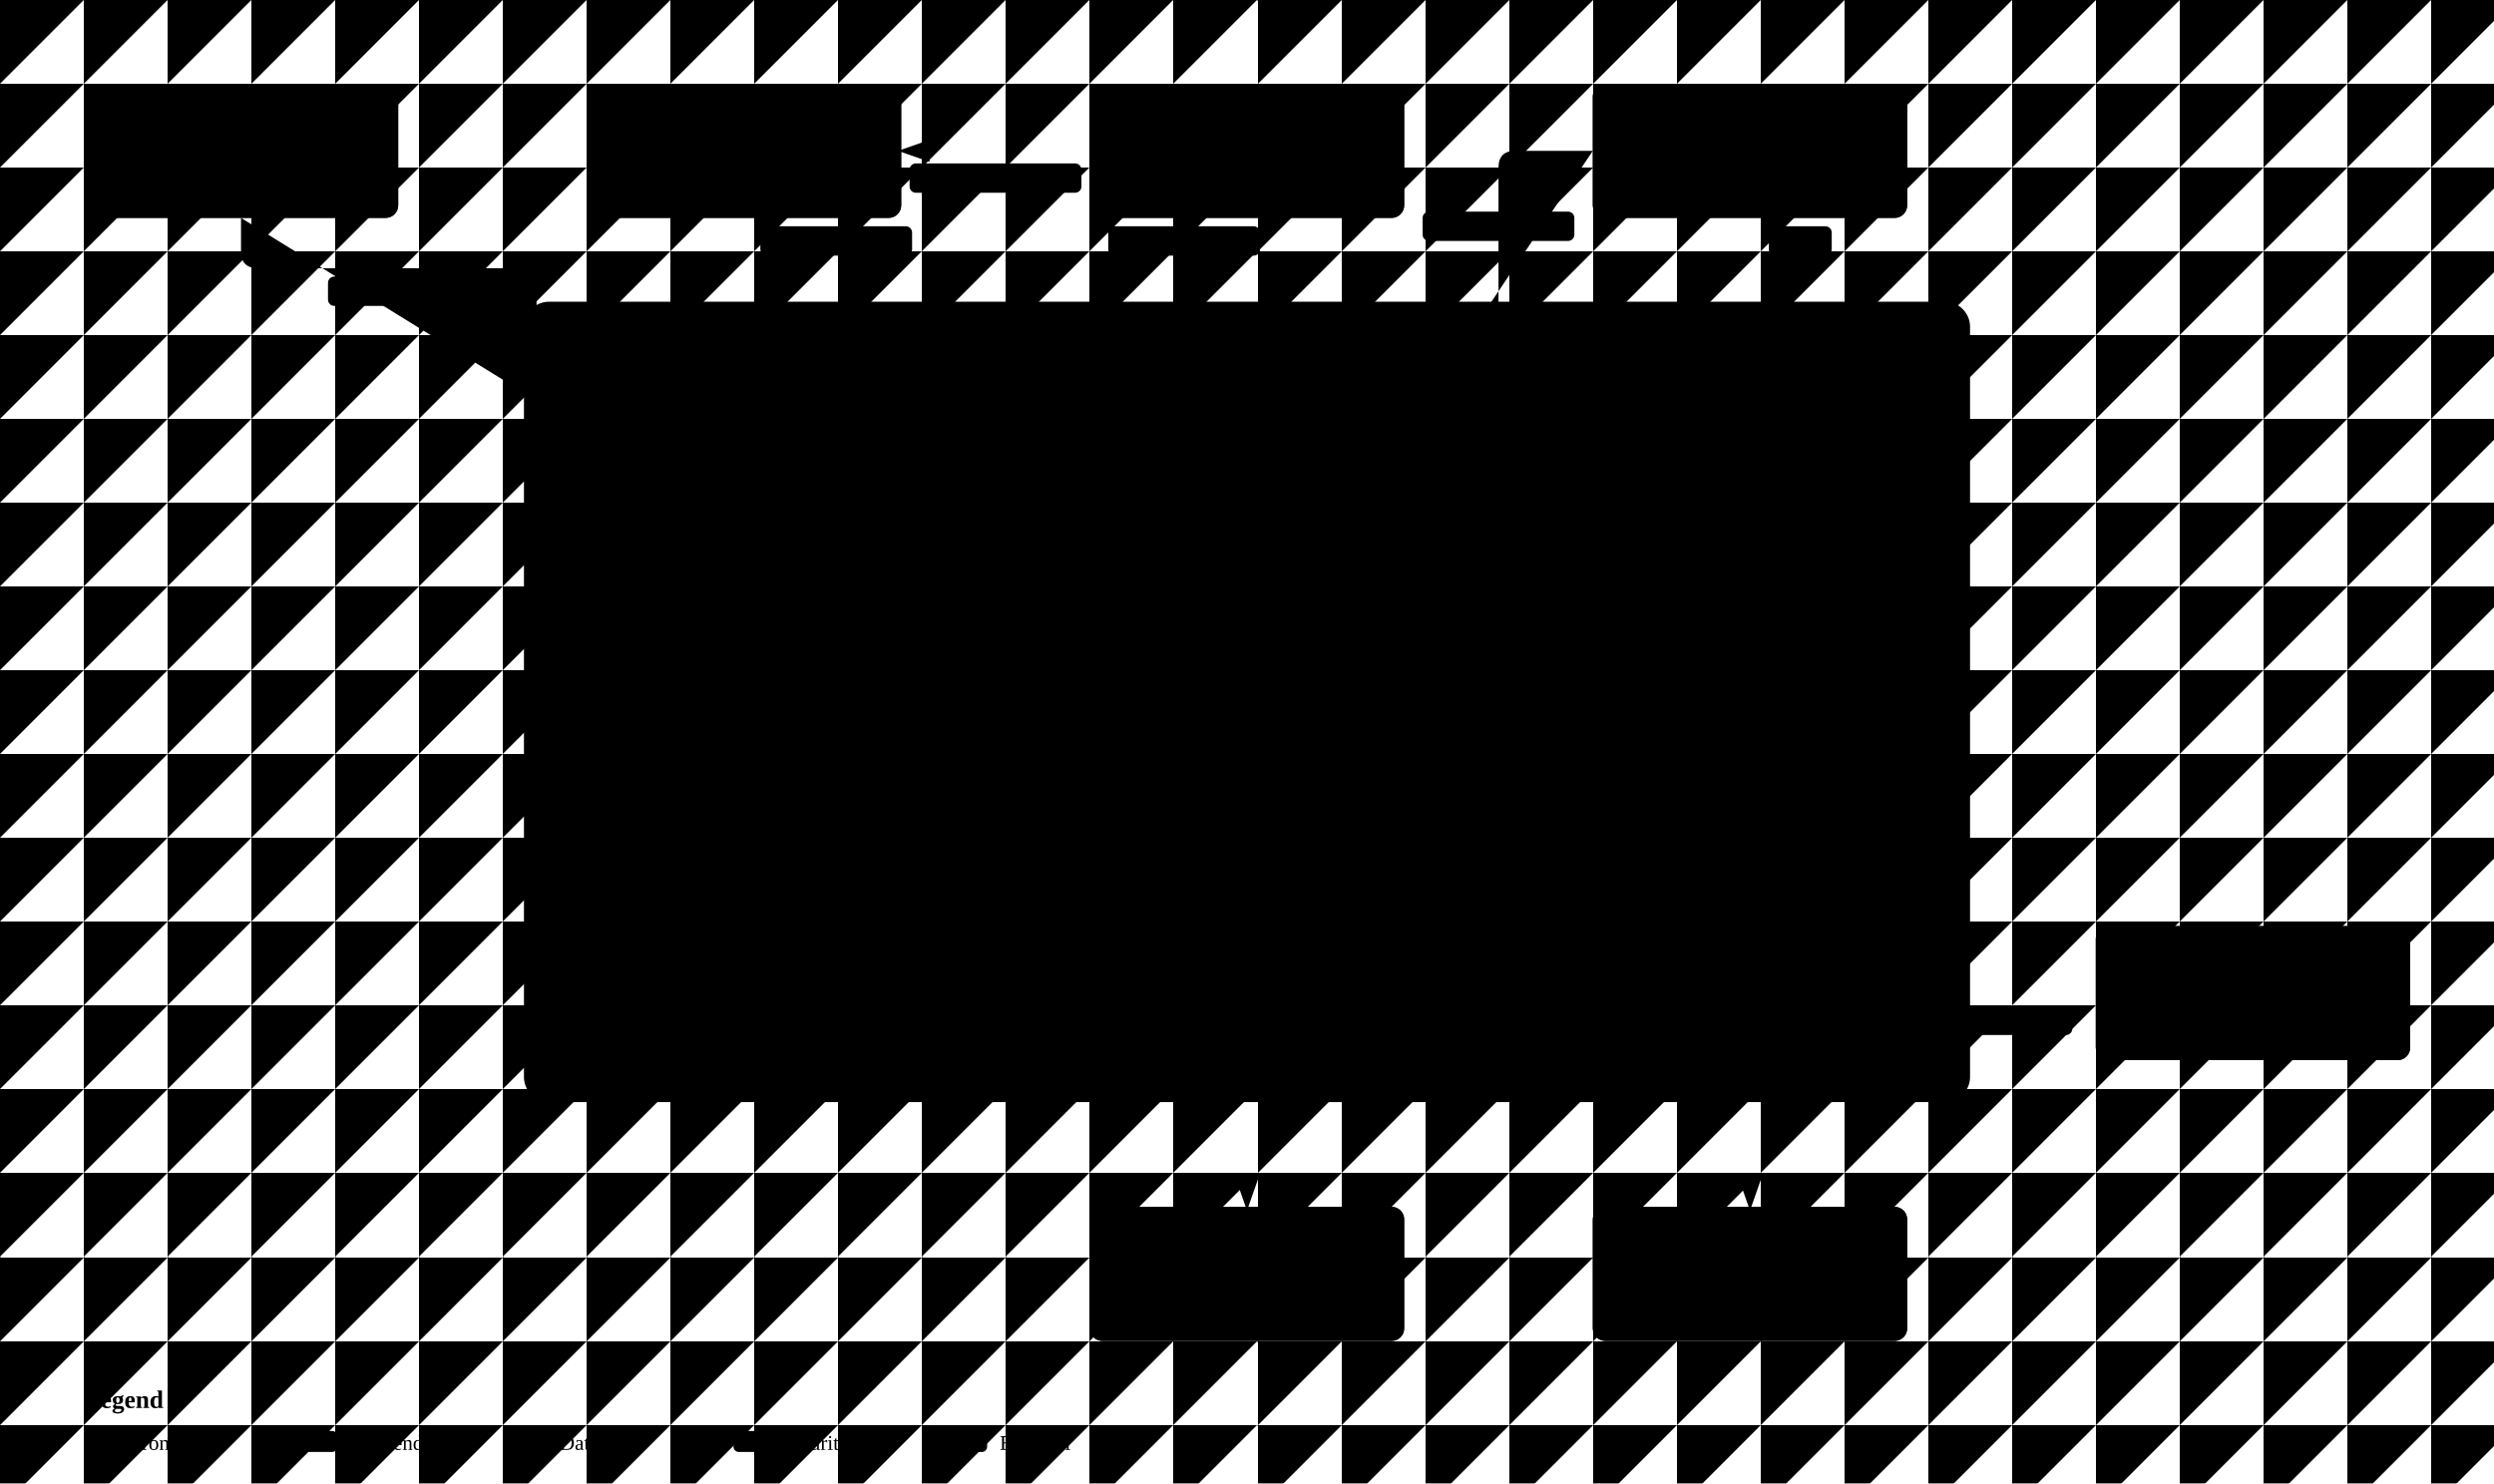
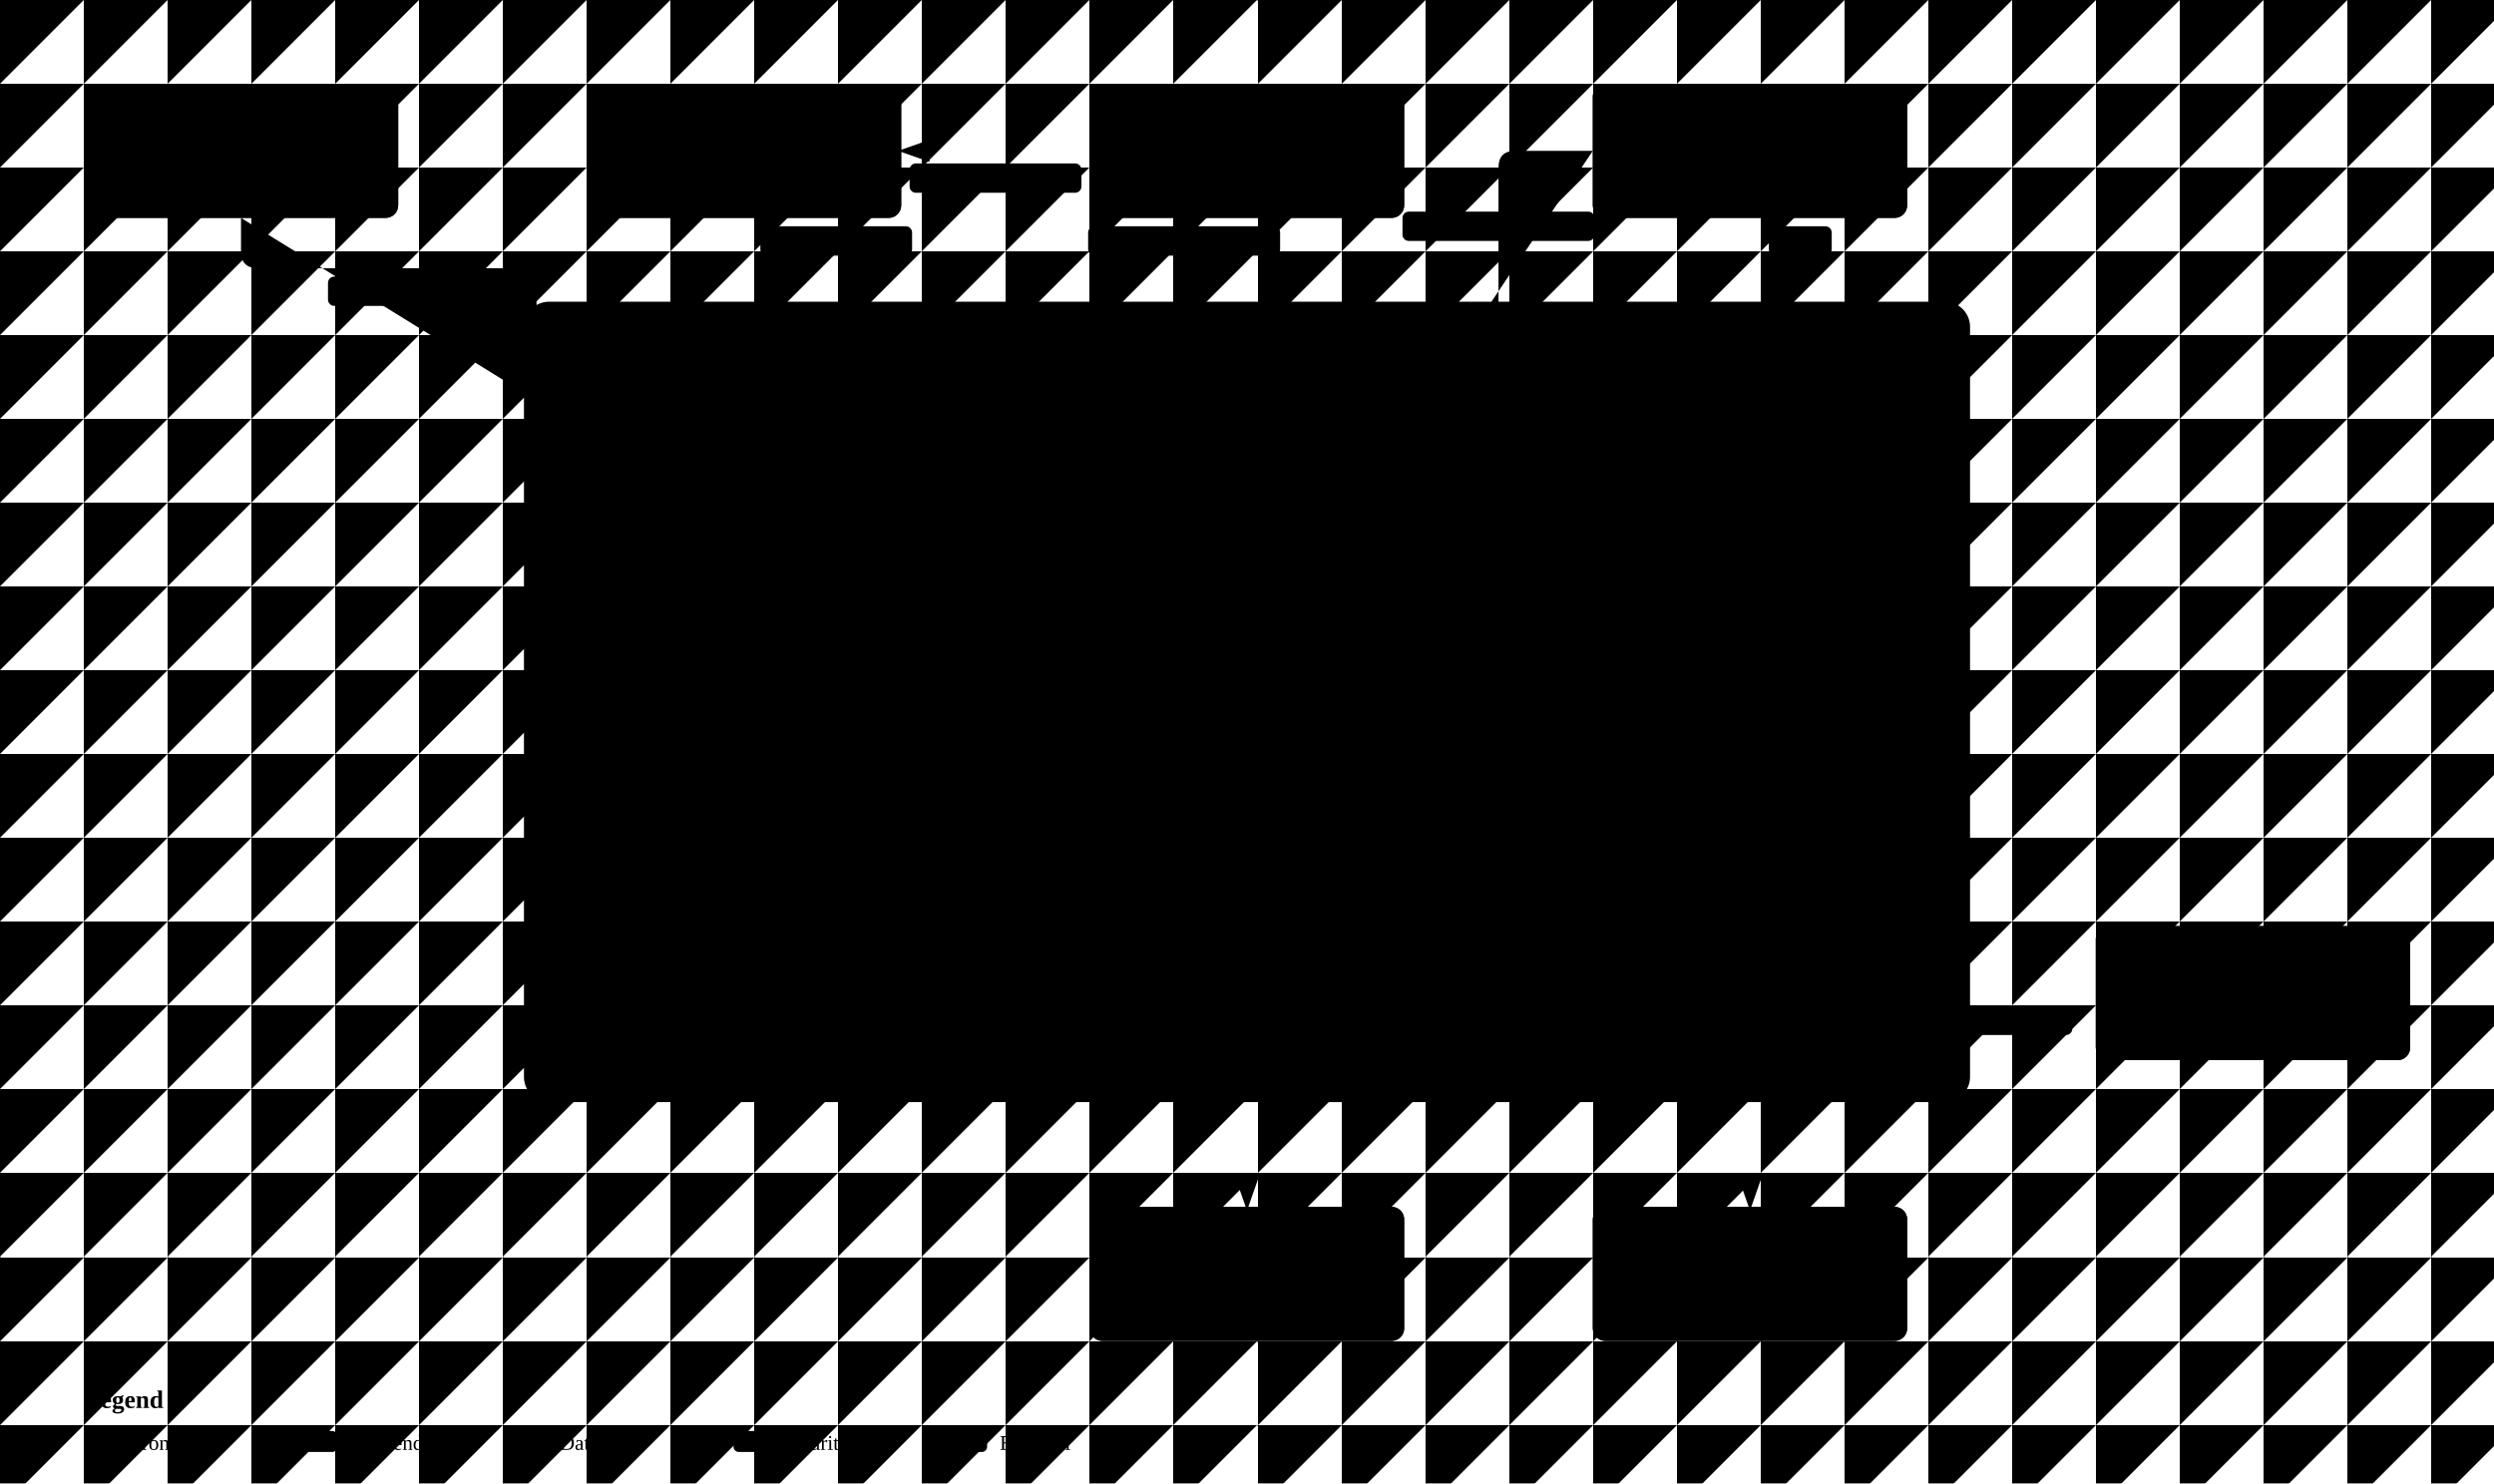
<svg class="archify" preserveAspectRatio="xMidYMid meet" viewBox="0 0 1190 708" role="img" lang="en" aria-labelledby="arch-nanoleaf-linux-archify-diagram-title arch-nanoleaf-linux-archify-diagram-description">
  <defs>
    <marker id="arch-nanoleaf-linux-arrowhead" markerWidth="10" markerHeight="7" refX="9" refY="3.5" orient="auto">
      <polygon points="0 0, 10 3.5, 0 7" class="m-default" />
    </marker>
    <marker id="arch-nanoleaf-linux-arrowhead-emphasis" markerWidth="10" markerHeight="7" refX="9" refY="3.5" orient="auto">
      <polygon points="0 0, 10 3.5, 0 7" class="m-emphasis" />
    </marker>
    <marker id="arch-nanoleaf-linux-arrowhead-security" markerWidth="10" markerHeight="7" refX="9" refY="3.5" orient="auto">
      <polygon points="0 0, 10 3.5, 0 7" class="m-security" />
    </marker>
    <marker id="arch-nanoleaf-linux-arrowhead-dashed" markerWidth="10" markerHeight="7" refX="9" refY="3.5" orient="auto">
      <polygon points="0 0, 10 3.5, 0 7" class="m-dashed" />
    </marker>
    <pattern id="arch-nanoleaf-linux-grid" width="40" height="40" patternUnits="userSpaceOnUse">
      <path d="M 40 0 L 0 0 0 40" class="c-grid" stroke-width="0.5" />
    </pattern>
  </defs>
  <rect width="100%" height="100%" fill="url(#arch-nanoleaf-linux-grid)" />
  <rect data-graph-role="structural-frame" data-composition-frame-kind="region" data-composition-frame-id="arch-nanoleaf-linux-0" data-composition-frame-label="Nanoleaf runtime in Ubuntu WSL (codex-nanoleaf)" x="250" y="144" width="690" height="382" rx="12" class="c-region" stroke-width="1" />
  <path data-edge-from="browser" data-edge-to="wallMap" data-edge-label="HTTP :8765" data-edge-key="0" data-edge-id="arch-nanoleaf-linux-browser-map" data-composition-points="115,104;115,128;256,128;256,206;280,206" d="M 115 104 L 115 120 Q 115 128 123 128 L 248 128 Q 256 128 256 136 L 256 198 Q 256 206 264 206 L 280 206" class="a-emphasis" stroke-width="1.8" marker-end="url(#arch-nanoleaf-linux-arrowhead-emphasis)" />
  <path data-edge-from="desktop" data-edge-to="desktopJson" data-edge-label="own state files" data-edge-key="1" data-edge-id="arch-nanoleaf-linux-desktop-json" data-composition-points="520,72;430,72" d="M 520 72 L 430 72" class="a-default" stroke-width="1.5" marker-end="url(#arch-nanoleaf-linux-arrowhead)" />
  <path data-edge-from="desktopJson" data-edge-to="wallMap" data-edge-label="metadata read" data-edge-key="2" data-edge-id="arch-nanoleaf-linux-json-map" data-composition-points="355,104;355,174" d="M 355 104 L 355 174" class="a-dashed" stroke-width="1.5" marker-end="url(#arch-nanoleaf-linux-arrowhead-dashed)" />
-   <path data-edge-from="desktop" data-edge-to="hooksCli" data-edge-label="rollback only" data-edge-key="3" data-edge-id="arch-nanoleaf-linux-desktop-hooks" data-composition-points="595,104;595,174" d="M 595 104 L 595 174" class="a-dashed" stroke-width="1.5" marker-end="url(#arch-nanoleaf-linux-arrowhead-dashed)" />
-   <path data-edge-from="cliClient" data-edge-to="hooksCli" data-edge-label="rollback only" data-edge-key="4" data-edge-id="arch-nanoleaf-linux-cli-hooks" data-composition-points="760,72;715,72;715,206;670,206" d="M 760 72 L 723 72 Q 715 72 715 80 L 715 198 Q 715 206 707 206 L 670 206" class="a-dashed" stroke-width="1.5" marker-end="url(#arch-nanoleaf-linux-arrowhead-dashed)" />
+   <path data-edge-from="desktop" data-edge-to="hooksCli" data-edge-label="hooks on rollback" data-edge-key="3" data-edge-id="arch-nanoleaf-linux-desktop-hooks" data-composition-points="595,104;595,174" d="M 595 104 L 595 174" class="a-dashed" stroke-width="1.5" marker-end="url(#arch-nanoleaf-linux-arrowhead-dashed)" />
+   <path data-edge-from="cliClient" data-edge-to="hooksCli" data-edge-label="hooks on rollback" data-edge-key="4" data-edge-id="arch-nanoleaf-linux-cli-hooks" data-composition-points="760,72;715,72;715,206;670,206" d="M 760 72 L 723 72 Q 715 72 715 80 L 715 198 Q 715 206 707 206 L 670 206" class="a-dashed" stroke-width="1.5" marker-end="url(#arch-nanoleaf-linux-arrowhead-dashed)" />
  <path data-edge-from="cliClient" data-edge-to="mcpHost" data-edge-label="MCP" data-edge-key="5" data-edge-id="arch-nanoleaf-linux-cli-mcp" data-composition-points="835,104;835,174" d="M 835 104 L 835 174" class="a-emphasis" stroke-width="1.8" marker-end="url(#arch-nanoleaf-linux-arrowhead-emphasis)" />
-   <path data-edge-from="hooksCli" data-edge-to="linuxState" data-edge-label="task events" data-edge-key="6" data-edge-id="arch-nanoleaf-linux-hooks-state" data-composition-points="595,238;595,308" d="M 595 238 L 595 308" class="a-default" stroke-width="1.5" marker-end="url(#arch-nanoleaf-linux-arrowhead)" />
+   <path data-edge-from="hooksCli" data-edge-to="linuxState" data-edge-label="CLI · rollback events" data-edge-key="6" data-edge-id="arch-nanoleaf-linux-hooks-state" data-composition-points="595,238;595,308" d="M 595 238 L 595 308" class="a-dashed" stroke-width="1.5" marker-end="url(#arch-nanoleaf-linux-arrowhead-dashed)" />
  <path data-edge-from="wallMap" data-edge-to="linuxState" data-edge-label="preferences" data-edge-key="7" data-edge-id="arch-nanoleaf-linux-map-state" data-composition-points="355,238;355,262;496,262;496,340;520,340" d="M 355 238 L 355 254 Q 355 262 363 262 L 488 262 Q 496 262 496 270 L 496 332 Q 496 340 504 340 L 520 340" class="a-default" stroke-width="1.5" marker-end="url(#arch-nanoleaf-linux-arrowhead)" />
  <path data-edge-from="mcpHost" data-edge-to="controller" data-edge-label="loopback HTTP" data-edge-key="8" data-edge-id="arch-nanoleaf-linux-mcp-controller" data-composition-points="835,238;835,308" d="M 835 238 L 835 308" class="a-security" stroke-width="1.5" marker-end="url(#arch-nanoleaf-linux-arrowhead-security)" />
  <path data-edge-from="controller" data-edge-to="linuxState" data-edge-label="journal" data-edge-key="9" data-edge-id="arch-nanoleaf-linux-controller-state" data-composition-points="760,340;670,340" d="M 760 340 L 670 340" class="a-default" stroke-width="1.5" marker-end="url(#arch-nanoleaf-linux-arrowhead)" />
  <path data-edge-from="controller" data-edge-to="linesWorker" data-edge-label="start on demand" data-edge-key="10" data-edge-id="arch-nanoleaf-linux-controller-worker" data-composition-points="835,372;835,442" d="M 835 372 L 835 442" class="a-emphasis" stroke-width="1.8" marker-end="url(#arch-nanoleaf-linux-arrowhead-emphasis)" />
  <path data-edge-from="linuxState" data-edge-to="panelsWorker" data-edge-label="state · per-device lock" data-edge-key="11" data-edge-id="arch-nanoleaf-linux-state-panels" data-composition-points="595,372;595,442" d="M 595 372 L 595 442" class="a-default" stroke-width="1.5" marker-end="url(#arch-nanoleaf-linux-arrowhead)" />
  <path data-edge-from="hub" data-edge-to="linesWorker" data-edge-label="shared input" data-edge-key="12" data-edge-id="arch-nanoleaf-linux-hub-feed" data-composition-points="1000,474;910,474" d="M 1000 474 L 910 474" class="a-dashed" stroke-width="1.5" marker-end="url(#arch-nanoleaf-linux-arrowhead-dashed)" />
  <path data-edge-from="panelsWorker" data-edge-to="panels" data-edge-label="sole writer" data-edge-key="13" data-edge-id="arch-nanoleaf-linux-panels-write" data-composition-points="595,506;595,576" d="M 595 506 L 595 576" class="a-emphasis" stroke-width="1.8" marker-end="url(#arch-nanoleaf-linux-arrowhead-emphasis)" />
  <path data-edge-from="linesWorker" data-edge-to="lines" data-edge-label="sole writer" data-edge-key="14" data-edge-id="arch-nanoleaf-linux-lines-write" data-composition-points="835,506;835,576" d="M 835 506 L 835 576" class="a-emphasis" stroke-width="1.8" marker-end="url(#arch-nanoleaf-linux-arrowhead-emphasis)" />
  <g id="arch-nanoleaf-linux-node-browser" data-node-id="arch-nanoleaf-linux-browser" data-node-label="Windows browser" tabindex="0" role="button" aria-label="Focus Windows browser, wall map client, Architecture component" aria-pressed="false" data-node-kind="frontend" data-node-sublabel="wall map client" data-node-context="Architecture component">
    <rect x="40" y="40" width="150" height="64" rx="6" class="c-mask" />
    <rect x="40" y="40" width="150" height="64" rx="6" class="c-frontend" stroke-width="1.5" />
    <g aria-hidden="true" data-semantic-sigil="frontend" class="semantic-sigil s-frontend" transform="translate(46 46) scale(0.6875)">
      <rect x="2" y="3" width="12" height="10" rx="2" />
      <path d="M2 6.5h12" />
      <circle cx="4.1" cy="4.8" r=".7" class="sigil-fill" />
      <circle cx="6.3" cy="4.8" r=".7" class="sigil-fill" />
    </g>
    <text data-node-label="" data-detail-anchor="" x="115" y="70" class="t-primary" font-size="11" font-weight="600" text-anchor="middle">Windows browser</text>
    <text data-detail="context" x="115" y="86" class="t-muted" font-size="9" text-anchor="middle">wall map client</text>
  </g>
  <g id="arch-nanoleaf-linux-node-desktop" data-node-id="arch-nanoleaf-linux-desktop" data-node-label="Codex Desktop" tabindex="0" role="button" aria-label="Focus Codex Desktop, Windows app · tasks in WSL, Architecture component" aria-pressed="false" data-node-kind="external" data-node-sublabel="Windows app · tasks in WSL" data-node-context="Architecture component">
    <rect x="520" y="40" width="150" height="64" rx="6" class="c-mask" />
    <rect x="520" y="40" width="150" height="64" rx="6" class="c-external" stroke-width="1.5" />
    <g aria-hidden="true" data-semantic-sigil="external" class="semantic-sigil s-external" transform="translate(526 46) scale(0.6875)">
      <rect x="2.5" y="5" width="8.5" height="8" rx="1.5" />
      <path d="M8 2.5h5.5V8M13.5 2.5 7.5 8.5" />
    </g>
    <text data-node-label="" data-detail-anchor="" x="595" y="70" class="t-primary" font-size="11" font-weight="600" text-anchor="middle">Codex Desktop</text>
    <text data-detail="context" x="595" y="86" class="t-muted" font-size="9" text-anchor="middle">Windows app · tasks in WSL</text>
  </g>
  <g id="arch-nanoleaf-linux-node-cliClient" data-node-id="arch-nanoleaf-linux-cliClient" data-node-label="Codex CLI" tabindex="0" role="button" aria-label="Focus Codex CLI, Ubuntu WSL, Architecture component" aria-pressed="false" data-node-kind="external" data-node-sublabel="Ubuntu WSL" data-node-context="Architecture component">
    <rect x="760" y="40" width="150" height="64" rx="6" class="c-mask" />
    <rect x="760" y="40" width="150" height="64" rx="6" class="c-external" stroke-width="1.5" />
    <g aria-hidden="true" data-semantic-sigil="external" class="semantic-sigil s-external" transform="translate(766 46) scale(0.6875)">
      <rect x="2.5" y="5" width="8.5" height="8" rx="1.5" />
      <path d="M8 2.5h5.5V8M13.5 2.5 7.5 8.5" />
    </g>
    <text data-node-label="" data-detail-anchor="" x="835" y="70" class="t-primary" font-size="11" font-weight="600" text-anchor="middle">Codex CLI</text>
    <text data-detail="context" x="835" y="86" class="t-muted" font-size="9" text-anchor="middle">Ubuntu WSL</text>
  </g>
  <g id="arch-nanoleaf-linux-node-wallMap" data-node-id="arch-nanoleaf-linux-wallMap" data-node-label="Wall map service" tabindex="0" role="button" aria-label="Focus Wall map service, user service · :8765, Nanoleaf runtime in Ubuntu WSL (codex-nanoleaf)" aria-pressed="false" data-node-kind="frontend" data-node-sublabel="user service · :8765" data-node-context="Nanoleaf runtime in Ubuntu WSL (codex-nanoleaf)">
    <rect x="280" y="174" width="150" height="64" rx="6" class="c-mask" />
    <rect x="280" y="174" width="150" height="64" rx="6" class="c-frontend" stroke-width="1.5" />
    <g aria-hidden="true" data-semantic-sigil="frontend" class="semantic-sigil s-frontend" transform="translate(286 180) scale(0.6875)">
      <rect x="2" y="3" width="12" height="10" rx="2" />
      <path d="M2 6.5h12" />
      <circle cx="4.1" cy="4.8" r=".7" class="sigil-fill" />
      <circle cx="6.3" cy="4.8" r=".7" class="sigil-fill" />
    </g>
    <text data-node-label="" data-detail-anchor="" x="355" y="204" class="t-primary" font-size="11" font-weight="600" text-anchor="middle">Wall map service</text>
    <text data-detail="context" x="355" y="220" class="t-muted" font-size="9" text-anchor="middle">user service · :8765</text>
  </g>
  <g id="arch-nanoleaf-linux-node-desktopJson" data-node-id="arch-nanoleaf-linux-desktopJson" data-node-label="Desktop metadata" tabindex="0" role="button" aria-label="Focus Desktop metadata, Windows JSON · mounted, Architecture component" aria-pressed="false" data-node-kind="database" data-node-sublabel="Windows JSON · mounted" data-node-tag="read-only" data-node-context="Architecture component">
    <rect x="280" y="40" width="150" height="64" rx="6" class="c-mask" />
    <rect x="280" y="40" width="150" height="64" rx="6" class="c-database" stroke-width="1.5" />
    <g aria-hidden="true" data-semantic-sigil="database" class="semantic-sigil s-database" transform="translate(286 46) scale(0.6875)">
      <ellipse cx="8" cy="4" rx="5" ry="2" />
      <path d="M3 4v8c0 1.1 2.2 2 5 2s5-.9 5-2V4M3 8c0 1.1 2.2 2 5 2s5-.9 5-2" />
    </g>
    <text data-node-label="" data-detail-anchor="" x="355" y="70" class="t-primary" font-size="11" font-weight="600" text-anchor="middle">Desktop metadata</text>
    <text data-detail="context" x="355" y="86" class="t-muted" font-size="9" text-anchor="middle">Windows JSON · mounted</text>
    <text data-detail="fine" x="355" y="96" class="t-database" font-size="7" text-anchor="middle">read-only</text>
  </g>
  <g id="arch-nanoleaf-linux-node-hooksCli" data-node-id="arch-nanoleaf-linux-hooksCli" data-node-label="Hooks and CLI" tabindex="0" role="button" aria-label="Focus Hooks and CLI, short-lived · rollback input, Nanoleaf runtime in Ubuntu WSL (codex-nanoleaf)" aria-pressed="false" data-node-kind="backend" data-node-sublabel="short-lived · rollback input" data-node-tag="legacy hooks removed" data-node-context="Nanoleaf runtime in Ubuntu WSL (codex-nanoleaf)">
    <rect x="520" y="174" width="150" height="64" rx="6" class="c-mask" />
    <rect x="520" y="174" width="150" height="64" rx="6" class="c-backend" stroke-width="1.5" />
    <g aria-hidden="true" data-semantic-sigil="backend" class="semantic-sigil s-backend" transform="translate(526 180) scale(0.6875)">
      <path d="M6 3 3 8l3 5M10 3l3 5-3 5" />
    </g>
    <text data-node-label="" data-detail-anchor="" x="595" y="204" class="t-primary" font-size="11" font-weight="600" text-anchor="middle">Hooks and CLI</text>
    <text data-detail="context" x="595" y="220" class="t-muted" font-size="8.4" text-anchor="middle">short-lived · rollback input</text>
    <text data-detail="fine" x="595" y="230" class="t-backend" font-size="7" text-anchor="middle">legacy hooks removed</text>
  </g>
  <g id="arch-nanoleaf-linux-node-mcpHost" data-node-id="arch-nanoleaf-linux-mcpHost" data-node-label="MCP host" tabindex="0" role="button" aria-label="Focus MCP host, user service · :41230, Nanoleaf runtime in Ubuntu WSL (codex-nanoleaf)" aria-pressed="false" data-node-kind="security" data-node-sublabel="user service · :41230" data-node-context="Nanoleaf runtime in Ubuntu WSL (codex-nanoleaf)">
    <rect x="760" y="174" width="150" height="64" rx="6" class="c-mask" />
    <rect x="760" y="174" width="150" height="64" rx="6" class="c-security" stroke-width="1.5" />
    <g aria-hidden="true" data-semantic-sigil="security" class="semantic-sigil s-security" transform="translate(766 180) scale(0.6875)">
      <path d="M8 2.2 13 4v3.5c0 3.1-1.8 5.4-5 6.5-3.2-1.1-5-3.4-5-6.5V4Z" />
      <path d="m5.8 8 1.5 1.5 3-3" />
    </g>
    <text data-node-label="" data-detail-anchor="" x="835" y="204" class="t-primary" font-size="11" font-weight="600" text-anchor="middle">MCP host</text>
    <text data-detail="context" x="835" y="220" class="t-muted" font-size="9" text-anchor="middle">user service · :41230</text>
  </g>
  <g id="arch-nanoleaf-linux-node-linuxState" data-node-id="arch-nanoleaf-linux-linuxState" data-node-label="Nanoleaf SQLite" tabindex="0" role="button" aria-label="Focus Nanoleaf SQLite, Linux data directory, Nanoleaf runtime in Ubuntu WSL (codex-nanoleaf)" aria-pressed="false" data-node-kind="database" data-node-sublabel="Linux data directory" data-node-tag="private · ext4" data-node-context="Nanoleaf runtime in Ubuntu WSL (codex-nanoleaf)">
    <rect x="520" y="308" width="150" height="64" rx="6" class="c-mask" />
    <rect x="520" y="308" width="150" height="64" rx="6" class="c-database" stroke-width="1.5" />
    <g aria-hidden="true" data-semantic-sigil="database" class="semantic-sigil s-database" transform="translate(526 314) scale(0.6875)">
      <ellipse cx="8" cy="4" rx="5" ry="2" />
      <path d="M3 4v8c0 1.1 2.2 2 5 2s5-.9 5-2V4M3 8c0 1.1 2.2 2 5 2s5-.9 5-2" />
    </g>
    <text data-node-label="" data-detail-anchor="" x="595" y="338" class="t-primary" font-size="11" font-weight="600" text-anchor="middle">Nanoleaf SQLite</text>
    <text data-detail="context" x="595" y="354" class="t-muted" font-size="9" text-anchor="middle">Linux data directory</text>
    <text data-detail="fine" x="595" y="364" class="t-database" font-size="7" text-anchor="middle">private · ext4</text>
  </g>
  <g id="arch-nanoleaf-linux-node-controller" data-node-id="arch-nanoleaf-linux-controller" data-node-label="Controller" tabindex="0" role="button" aria-label="Focus Controller, user service · :41231, Nanoleaf runtime in Ubuntu WSL (codex-nanoleaf)" aria-pressed="false" data-node-kind="security" data-node-sublabel="user service · :41231" data-node-tag="bearer" data-node-context="Nanoleaf runtime in Ubuntu WSL (codex-nanoleaf)">
    <rect x="760" y="308" width="150" height="64" rx="6" class="c-mask" />
    <rect x="760" y="308" width="150" height="64" rx="6" class="c-security" stroke-width="1.5" />
    <g aria-hidden="true" data-semantic-sigil="security" class="semantic-sigil s-security" transform="translate(766 314) scale(0.6875)">
      <path d="M8 2.2 13 4v3.5c0 3.1-1.8 5.4-5 6.5-3.2-1.1-5-3.4-5-6.5V4Z" />
      <path d="m5.8 8 1.5 1.5 3-3" />
    </g>
    <text data-node-label="" data-detail-anchor="" x="835" y="338" class="t-primary" font-size="11" font-weight="600" text-anchor="middle">Controller</text>
    <text data-detail="context" x="835" y="354" class="t-muted" font-size="9" text-anchor="middle">user service · :41231</text>
    <text data-detail="fine" x="835" y="364" class="t-security" font-size="7" text-anchor="middle">bearer</text>
  </g>
  <g id="arch-nanoleaf-linux-node-panelsWorker" data-node-id="arch-nanoleaf-linux-panelsWorker" data-node-label="NL22 worker" tabindex="0" role="button" aria-label="Focus NL22 worker, own lock · on demand, Nanoleaf runtime in Ubuntu WSL (codex-nanoleaf)" aria-pressed="false" data-node-kind="backend" data-node-sublabel="own lock · on demand" data-node-tag="installed · verified" data-node-context="Nanoleaf runtime in Ubuntu WSL (codex-nanoleaf)">
    <rect x="520" y="442" width="150" height="64" rx="6" class="c-mask" />
    <rect x="520" y="442" width="150" height="64" rx="6" class="c-backend" stroke-width="1.5" />
    <g aria-hidden="true" data-semantic-sigil="backend" class="semantic-sigil s-backend" transform="translate(526 448) scale(0.6875)">
      <path d="M6 3 3 8l3 5M10 3l3 5-3 5" />
    </g>
    <text data-node-label="" data-detail-anchor="" x="595" y="472" class="t-primary" font-size="11" font-weight="600" text-anchor="middle">NL22 worker</text>
    <text data-detail="context" x="595" y="488" class="t-muted" font-size="9" text-anchor="middle">own lock · on demand</text>
    <text data-detail="fine" x="595" y="498" class="t-backend" font-size="7" text-anchor="middle">installed · verified</text>
  </g>
  <g id="arch-nanoleaf-linux-node-linesWorker" data-node-id="arch-nanoleaf-linux-linesWorker" data-node-label="Lines worker" tabindex="0" role="button" aria-label="Focus Lines worker, instance wall · on demand, Nanoleaf runtime in Ubuntu WSL (codex-nanoleaf)" aria-pressed="false" data-node-kind="backend" data-node-sublabel="instance wall · on demand" data-node-tag="reads shared feed" data-node-context="Nanoleaf runtime in Ubuntu WSL (codex-nanoleaf)">
    <rect x="760" y="442" width="150" height="64" rx="6" class="c-mask" />
    <rect x="760" y="442" width="150" height="64" rx="6" class="c-backend" stroke-width="1.5" />
    <g aria-hidden="true" data-semantic-sigil="backend" class="semantic-sigil s-backend" transform="translate(766 448) scale(0.6875)">
      <path d="M6 3 3 8l3 5M10 3l3 5-3 5" />
    </g>
    <text data-node-label="" data-detail-anchor="" x="835" y="472" class="t-primary" font-size="11" font-weight="600" text-anchor="middle">Lines worker</text>
    <text data-detail="context" x="835" y="488" class="t-muted" font-size="9" text-anchor="middle">instance wall · on demand</text>
    <text data-detail="fine" x="835" y="498" class="t-backend" font-size="7" text-anchor="middle">reads shared feed</text>
  </g>
  <g id="arch-nanoleaf-linux-node-hub" data-node-id="arch-nanoleaf-linux-hub" data-node-label="Shared monitor (hub)" tabindex="0" role="button" aria-label="Focus Shared monitor (hub), separate WSL service · A2, Architecture component" aria-pressed="false" data-node-kind="backend" data-node-sublabel="separate WSL service · A2" data-node-tag="installed" data-node-context="Architecture component">
    <rect x="1000" y="442" width="150" height="64" rx="6" class="c-mask" />
    <rect x="1000" y="442" width="150" height="64" rx="6" class="c-backend" stroke-width="1.5" />
    <g aria-hidden="true" data-semantic-sigil="backend" class="semantic-sigil s-backend" transform="translate(1006 448) scale(0.6875)">
      <path d="M6 3 3 8l3 5M10 3l3 5-3 5" />
    </g>
    <text data-node-label="" data-detail-anchor="" x="1075" y="472" class="t-primary" font-size="11" font-weight="600" text-anchor="middle">Shared monitor (hub)</text>
    <text data-detail="context" x="1075" y="488" class="t-muted" font-size="9" text-anchor="middle">separate WSL service · A2</text>
    <text data-detail="fine" x="1075" y="498" class="t-backend" font-size="7" text-anchor="middle">installed</text>
  </g>
  <g id="arch-nanoleaf-linux-node-panels" data-node-id="arch-nanoleaf-linux-panels" data-node-label="NL22 Light Panels" tabindex="0" role="button" aria-label="Focus NL22 Light Panels, LAN device, Architecture component" aria-pressed="false" data-node-kind="external" data-node-sublabel="LAN device" data-node-context="Architecture component">
    <rect x="520" y="576" width="150" height="64" rx="6" class="c-mask" />
    <rect x="520" y="576" width="150" height="64" rx="6" class="c-external" stroke-width="1.5" />
    <g aria-hidden="true" data-semantic-sigil="external" class="semantic-sigil s-external" transform="translate(526 582) scale(0.6875)">
      <rect x="2.5" y="5" width="8.5" height="8" rx="1.5" />
      <path d="M8 2.5h5.5V8M13.5 2.5 7.5 8.5" />
    </g>
    <text data-node-label="" data-detail-anchor="" x="595" y="606" class="t-primary" font-size="11" font-weight="600" text-anchor="middle">NL22 Light Panels</text>
    <text data-detail="context" x="595" y="622" class="t-muted" font-size="9" text-anchor="middle">LAN device</text>
  </g>
  <g id="arch-nanoleaf-linux-node-lines" data-node-id="arch-nanoleaf-linux-lines" data-node-label="Nanoleaf Lines" tabindex="0" role="button" aria-label="Focus Nanoleaf Lines, LAN device, Architecture component" aria-pressed="false" data-node-kind="external" data-node-sublabel="LAN device" data-node-context="Architecture component">
    <rect x="760" y="576" width="150" height="64" rx="6" class="c-mask" />
    <rect x="760" y="576" width="150" height="64" rx="6" class="c-external" stroke-width="1.5" />
    <g aria-hidden="true" data-semantic-sigil="external" class="semantic-sigil s-external" transform="translate(766 582) scale(0.6875)">
      <rect x="2.5" y="5" width="8.5" height="8" rx="1.5" />
      <path d="M8 2.5h5.5V8M13.5 2.5 7.5 8.5" />
    </g>
    <text data-node-label="" data-detail-anchor="" x="835" y="606" class="t-primary" font-size="11" font-weight="600" text-anchor="middle">Nanoleaf Lines</text>
    <text data-detail="context" x="835" y="622" class="t-muted" font-size="9" text-anchor="middle">LAN device</text>
  </g>
  <g data-detail="context" data-edge-from="browser" data-edge-to="wallMap" data-edge-label="HTTP :8765" data-edge-key="0" data-edge-id="arch-nanoleaf-linux-browser-map">
    <rect x="156.5" y="132" width="58" height="14" rx="3" class="c-mask" />
    <text x="185.5" y="142" class="t-backend" font-size="8" text-anchor="middle">HTTP :8765</text>
  </g>
  <g data-detail="context" data-edge-from="desktop" data-edge-to="desktopJson" data-edge-label="own state files" data-edge-key="1" data-edge-id="arch-nanoleaf-linux-desktop-json">
    <rect x="434" y="78" width="82" height="14" rx="3" class="c-mask" />
    <text x="475" y="88" class="t-muted" font-size="8" text-anchor="middle">own state files</text>
  </g>
  <g data-detail="context" data-edge-from="desktopJson" data-edge-to="wallMap" data-edge-label="metadata read" data-edge-key="2" data-edge-id="arch-nanoleaf-linux-json-map">
    <rect x="362.8" y="108" width="72.4" height="14" rx="3" class="c-mask" />
    <text x="399" y="118" class="t-messagebus" font-size="8" text-anchor="middle">metadata read</text>
  </g>
-   <g data-detail="context" data-edge-from="desktop" data-edge-to="hooksCli" data-edge-label="rollback only" data-edge-key="3" data-edge-id="arch-nanoleaf-linux-desktop-hooks">
-     <rect x="528.8" y="108" width="72.4" height="14" rx="3" class="c-mask" />
-     <text x="565" y="118" class="t-messagebus" font-size="8" text-anchor="middle">rollback only</text>
-   </g>
-   <g data-detail="context" data-edge-from="cliClient" data-edge-to="hooksCli" data-edge-label="rollback only" data-edge-key="4" data-edge-id="arch-nanoleaf-linux-cli-hooks">
-     <rect x="678.8" y="101" width="72.4" height="14" rx="3" class="c-mask" />
-     <text x="715" y="111" class="t-messagebus" font-size="8" text-anchor="middle">rollback only</text>
+   <g data-detail="context" data-edge-from="desktop" data-edge-to="hooksCli" data-edge-label="hooks on rollback" data-edge-key="3" data-edge-id="arch-nanoleaf-linux-desktop-hooks">
+     <rect x="519.2" y="108" width="91.6" height="14" rx="3" class="c-mask" />
+     <text x="565" y="118" class="t-messagebus" font-size="8" text-anchor="middle">hooks on rollback</text>
+   </g>
+   <g data-detail="context" data-edge-from="cliClient" data-edge-to="hooksCli" data-edge-label="hooks on rollback" data-edge-key="4" data-edge-id="arch-nanoleaf-linux-cli-hooks">
+     <rect x="669.2" y="101" width="91.6" height="14" rx="3" class="c-mask" />
+     <text x="715" y="111" class="t-messagebus" font-size="8" text-anchor="middle">hooks on rollback</text>
  </g>
  <g data-detail="context" data-edge-from="cliClient" data-edge-to="mcpHost" data-edge-label="MCP" data-edge-key="5" data-edge-id="arch-nanoleaf-linux-cli-mcp">
    <rect x="844" y="108" width="30" height="14" rx="3" class="c-mask" />
    <text x="859" y="118" class="t-backend" font-size="8" text-anchor="middle">MCP</text>
  </g>
-   <g data-detail="context" data-edge-from="hooksCli" data-edge-to="linuxState" data-edge-label="task events" data-edge-key="6" data-edge-id="arch-nanoleaf-linux-hooks-state">
-     <rect x="603.6" y="242" width="62.8" height="14" rx="3" class="c-mask" />
-     <text x="635" y="252" class="t-muted" font-size="8" text-anchor="middle">task events</text>
+   <g data-detail="context" data-edge-from="hooksCli" data-edge-to="linuxState" data-edge-label="CLI · rollback events" data-edge-key="6" data-edge-id="arch-nanoleaf-linux-hooks-state">
+     <rect x="579.6" y="242" width="110.8" height="14" rx="3" class="c-mask" />
+     <text x="635" y="252" class="t-messagebus" font-size="8" text-anchor="middle">CLI · rollback events</text>
  </g>
  <g data-detail="context" data-edge-from="wallMap" data-edge-to="linuxState" data-edge-label="preferences" data-edge-key="7" data-edge-id="arch-nanoleaf-linux-map-state">
    <rect x="394.1" y="266" width="62.8" height="14" rx="3" class="c-mask" />
    <text x="425.5" y="276" class="t-muted" font-size="8" text-anchor="middle">preferences</text>
  </g>
  <g data-detail="context" data-edge-from="mcpHost" data-edge-to="controller" data-edge-label="loopback HTTP" data-edge-key="8" data-edge-id="arch-nanoleaf-linux-mcp-controller">
    <rect x="838.8" y="242" width="72.4" height="14" rx="3" class="c-mask" />
    <text x="875" y="252" class="t-security" font-size="8" text-anchor="middle">loopback HTTP</text>
  </g>
  <g data-detail="context" data-edge-from="controller" data-edge-to="linuxState" data-edge-label="journal" data-edge-key="9" data-edge-id="arch-nanoleaf-linux-controller-state">
    <rect x="693.2" y="306" width="43.6" height="14" rx="3" class="c-mask" />
    <text x="715" y="316" class="t-muted" font-size="8" text-anchor="middle">journal</text>
  </g>
  <g data-detail="context" data-edge-from="controller" data-edge-to="linesWorker" data-edge-label="start on demand" data-edge-key="10" data-edge-id="arch-nanoleaf-linux-controller-worker">
    <rect x="844" y="376" width="82" height="14" rx="3" class="c-mask" />
    <text x="885" y="386" class="t-backend" font-size="8" text-anchor="middle">start on demand</text>
  </g>
  <g data-detail="context" data-edge-from="linuxState" data-edge-to="panelsWorker" data-edge-label="state · per-device lock" data-edge-key="11" data-edge-id="arch-nanoleaf-linux-state-panels">
    <rect x="594.8" y="376" width="120.4" height="14" rx="3" class="c-mask" />
    <text x="655" y="386" class="t-muted" font-size="8" text-anchor="middle">state · per-device lock</text>
  </g>
  <g data-detail="context" data-edge-from="hub" data-edge-to="linesWorker" data-edge-label="shared input" data-edge-key="12" data-edge-id="arch-nanoleaf-linux-hub-feed">
    <rect x="921.2" y="480" width="67.6" height="14" rx="3" class="c-mask" />
    <text x="955" y="490" class="t-messagebus" font-size="8" text-anchor="middle">shared input</text>
  </g>
  <g data-detail="context" data-edge-from="panelsWorker" data-edge-to="panels" data-edge-label="sole writer" data-edge-key="13" data-edge-id="arch-nanoleaf-linux-panels-write">
    <rect x="603.6" y="510" width="62.8" height="14" rx="3" class="c-mask" />
    <text x="635" y="520" class="t-backend" font-size="8" text-anchor="middle">sole writer</text>
  </g>
  <g data-detail="context" data-edge-from="linesWorker" data-edge-to="lines" data-edge-label="sole writer" data-edge-key="14" data-edge-id="arch-nanoleaf-linux-lines-write">
    <rect x="843.6" y="510" width="62.8" height="14" rx="3" class="c-mask" />
    <text x="875" y="520" class="t-backend" font-size="8" text-anchor="middle">sole writer</text>
  </g>
  <g data-graph-role="structural-frame-label" data-composition-frame-id="arch-nanoleaf-linux-0" data-composition-frame-kind="region" data-composition-frame-label="Nanoleaf runtime in Ubuntu WSL (codex-nanoleaf)">
    <rect data-graph-role="structural-frame-label-mask" x="254" y="154" width="263.8" height="16" rx="3" class="c-mask" />
    <text data-boundary-label="" x="258" y="167" class="t-cloud" font-size="9" font-weight="600">Nanoleaf runtime in Ubuntu WSL (codex-nanoleaf)</text>
  </g>
  <g data-legend="" data-legend-bridge="">
    <text x="40" y="672" class="t-primary" font-size="12" font-weight="650">Legend</text>
    <g data-legend-semantic-kind="frontend" data-legend-kind="frontend" data-legend-label="Frontend" data-legend-x="40" data-legend-baseline="692" data-legend-width="83">
      <rect x="40" y="683" width="16" height="10" rx="2.5" class="c-frontend" stroke-width="1" />
      <text x="62" y="692" class="t-muted" font-size="10" font-weight="500">Frontend</text>
    </g>
    <g data-legend-semantic-kind="backend" data-legend-kind="backend" data-legend-label="Backend" data-legend-x="145" data-legend-baseline="692" data-legend-width="78">
      <rect x="145" y="683" width="16" height="10" rx="2.5" class="c-backend" stroke-width="1" />
      <text x="167" y="692" class="t-muted" font-size="10" font-weight="500">Backend</text>
    </g>
    <g data-legend-semantic-kind="database" data-legend-kind="database" data-legend-label="Database" data-legend-x="245" data-legend-baseline="692" data-legend-width="83">
      <rect x="245" y="683" width="16" height="10" rx="2.5" class="c-database" stroke-width="1" />
      <text x="267" y="692" class="t-muted" font-size="10" font-weight="500">Database</text>
    </g>
    <g data-legend-semantic-kind="security" data-legend-kind="security" data-legend-label="Security" data-legend-x="350" data-legend-baseline="692" data-legend-width="83">
      <rect x="350" y="683" width="16" height="10" rx="2.5" class="c-security" stroke-width="1" />
      <text x="372" y="692" class="t-muted" font-size="10" font-weight="500">Security</text>
    </g>
    <g data-legend-semantic-kind="external" data-legend-kind="external" data-legend-label="External" data-legend-x="455" data-legend-baseline="692" data-legend-width="83">
      <rect x="455" y="683" width="16" height="10" rx="2.5" class="c-external" stroke-width="1" />
      <text x="477" y="692" class="t-muted" font-size="10" font-weight="500">External</text>
    </g>
  </g>
</svg>
